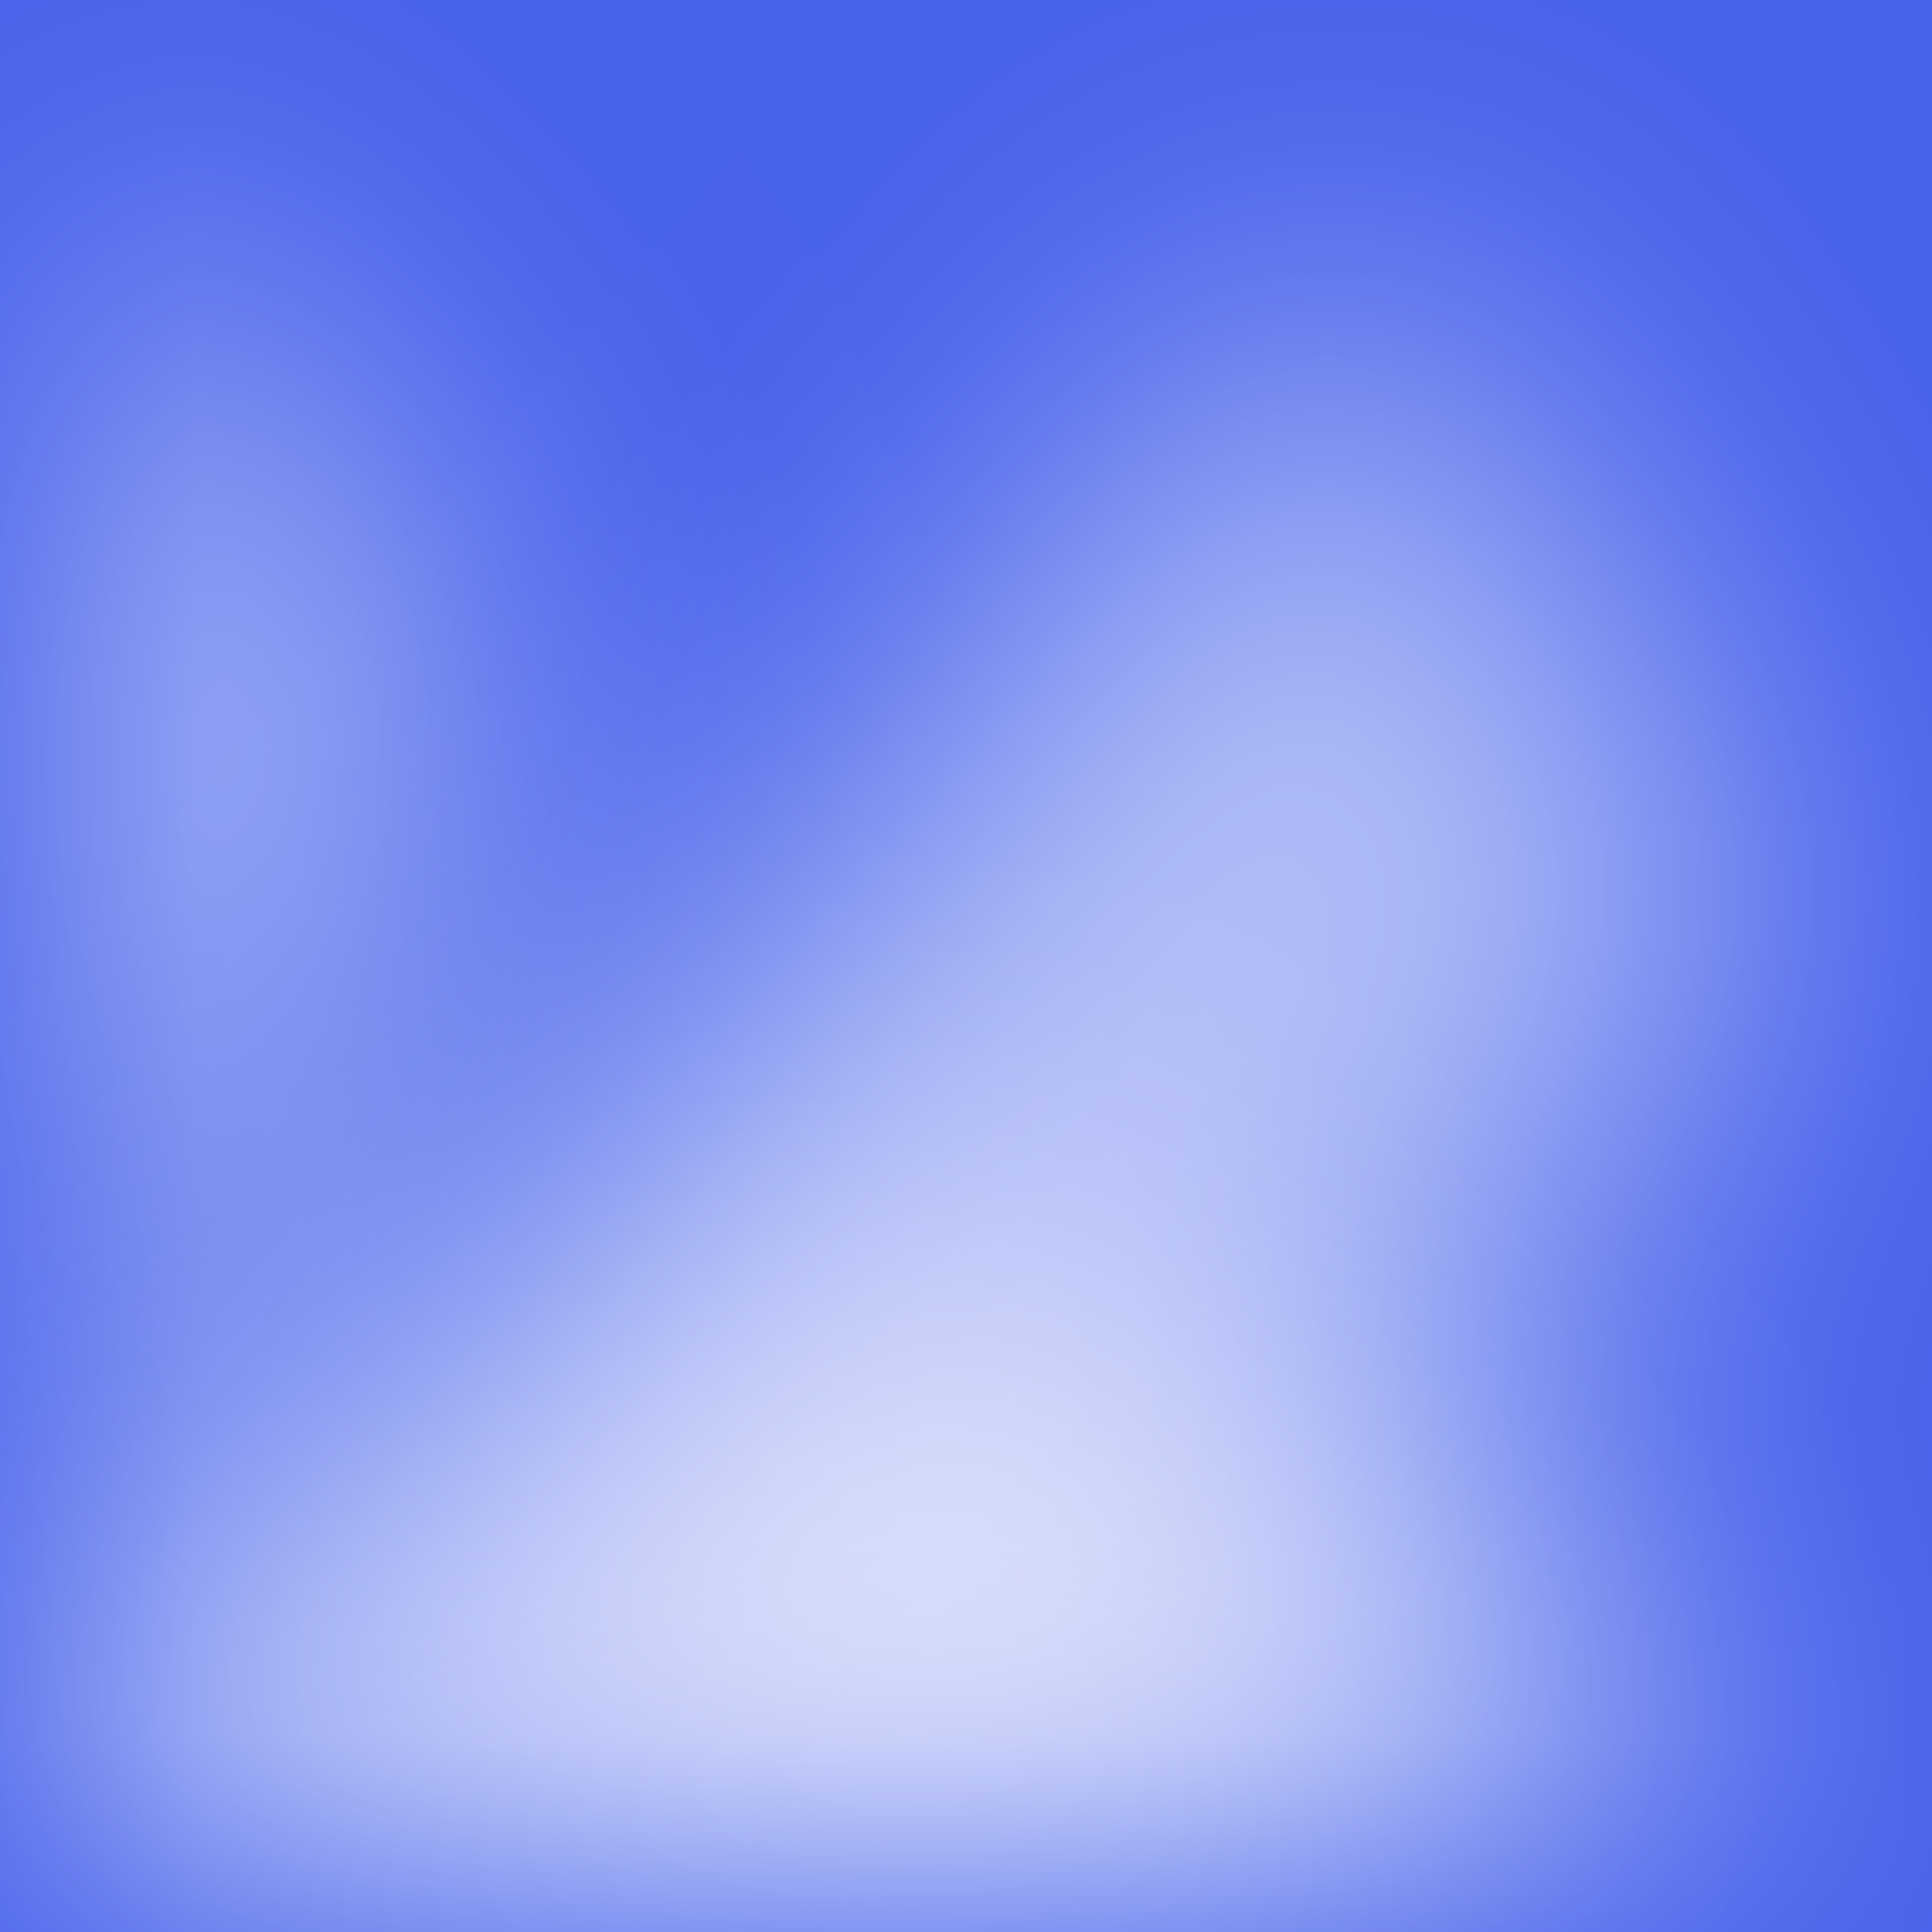
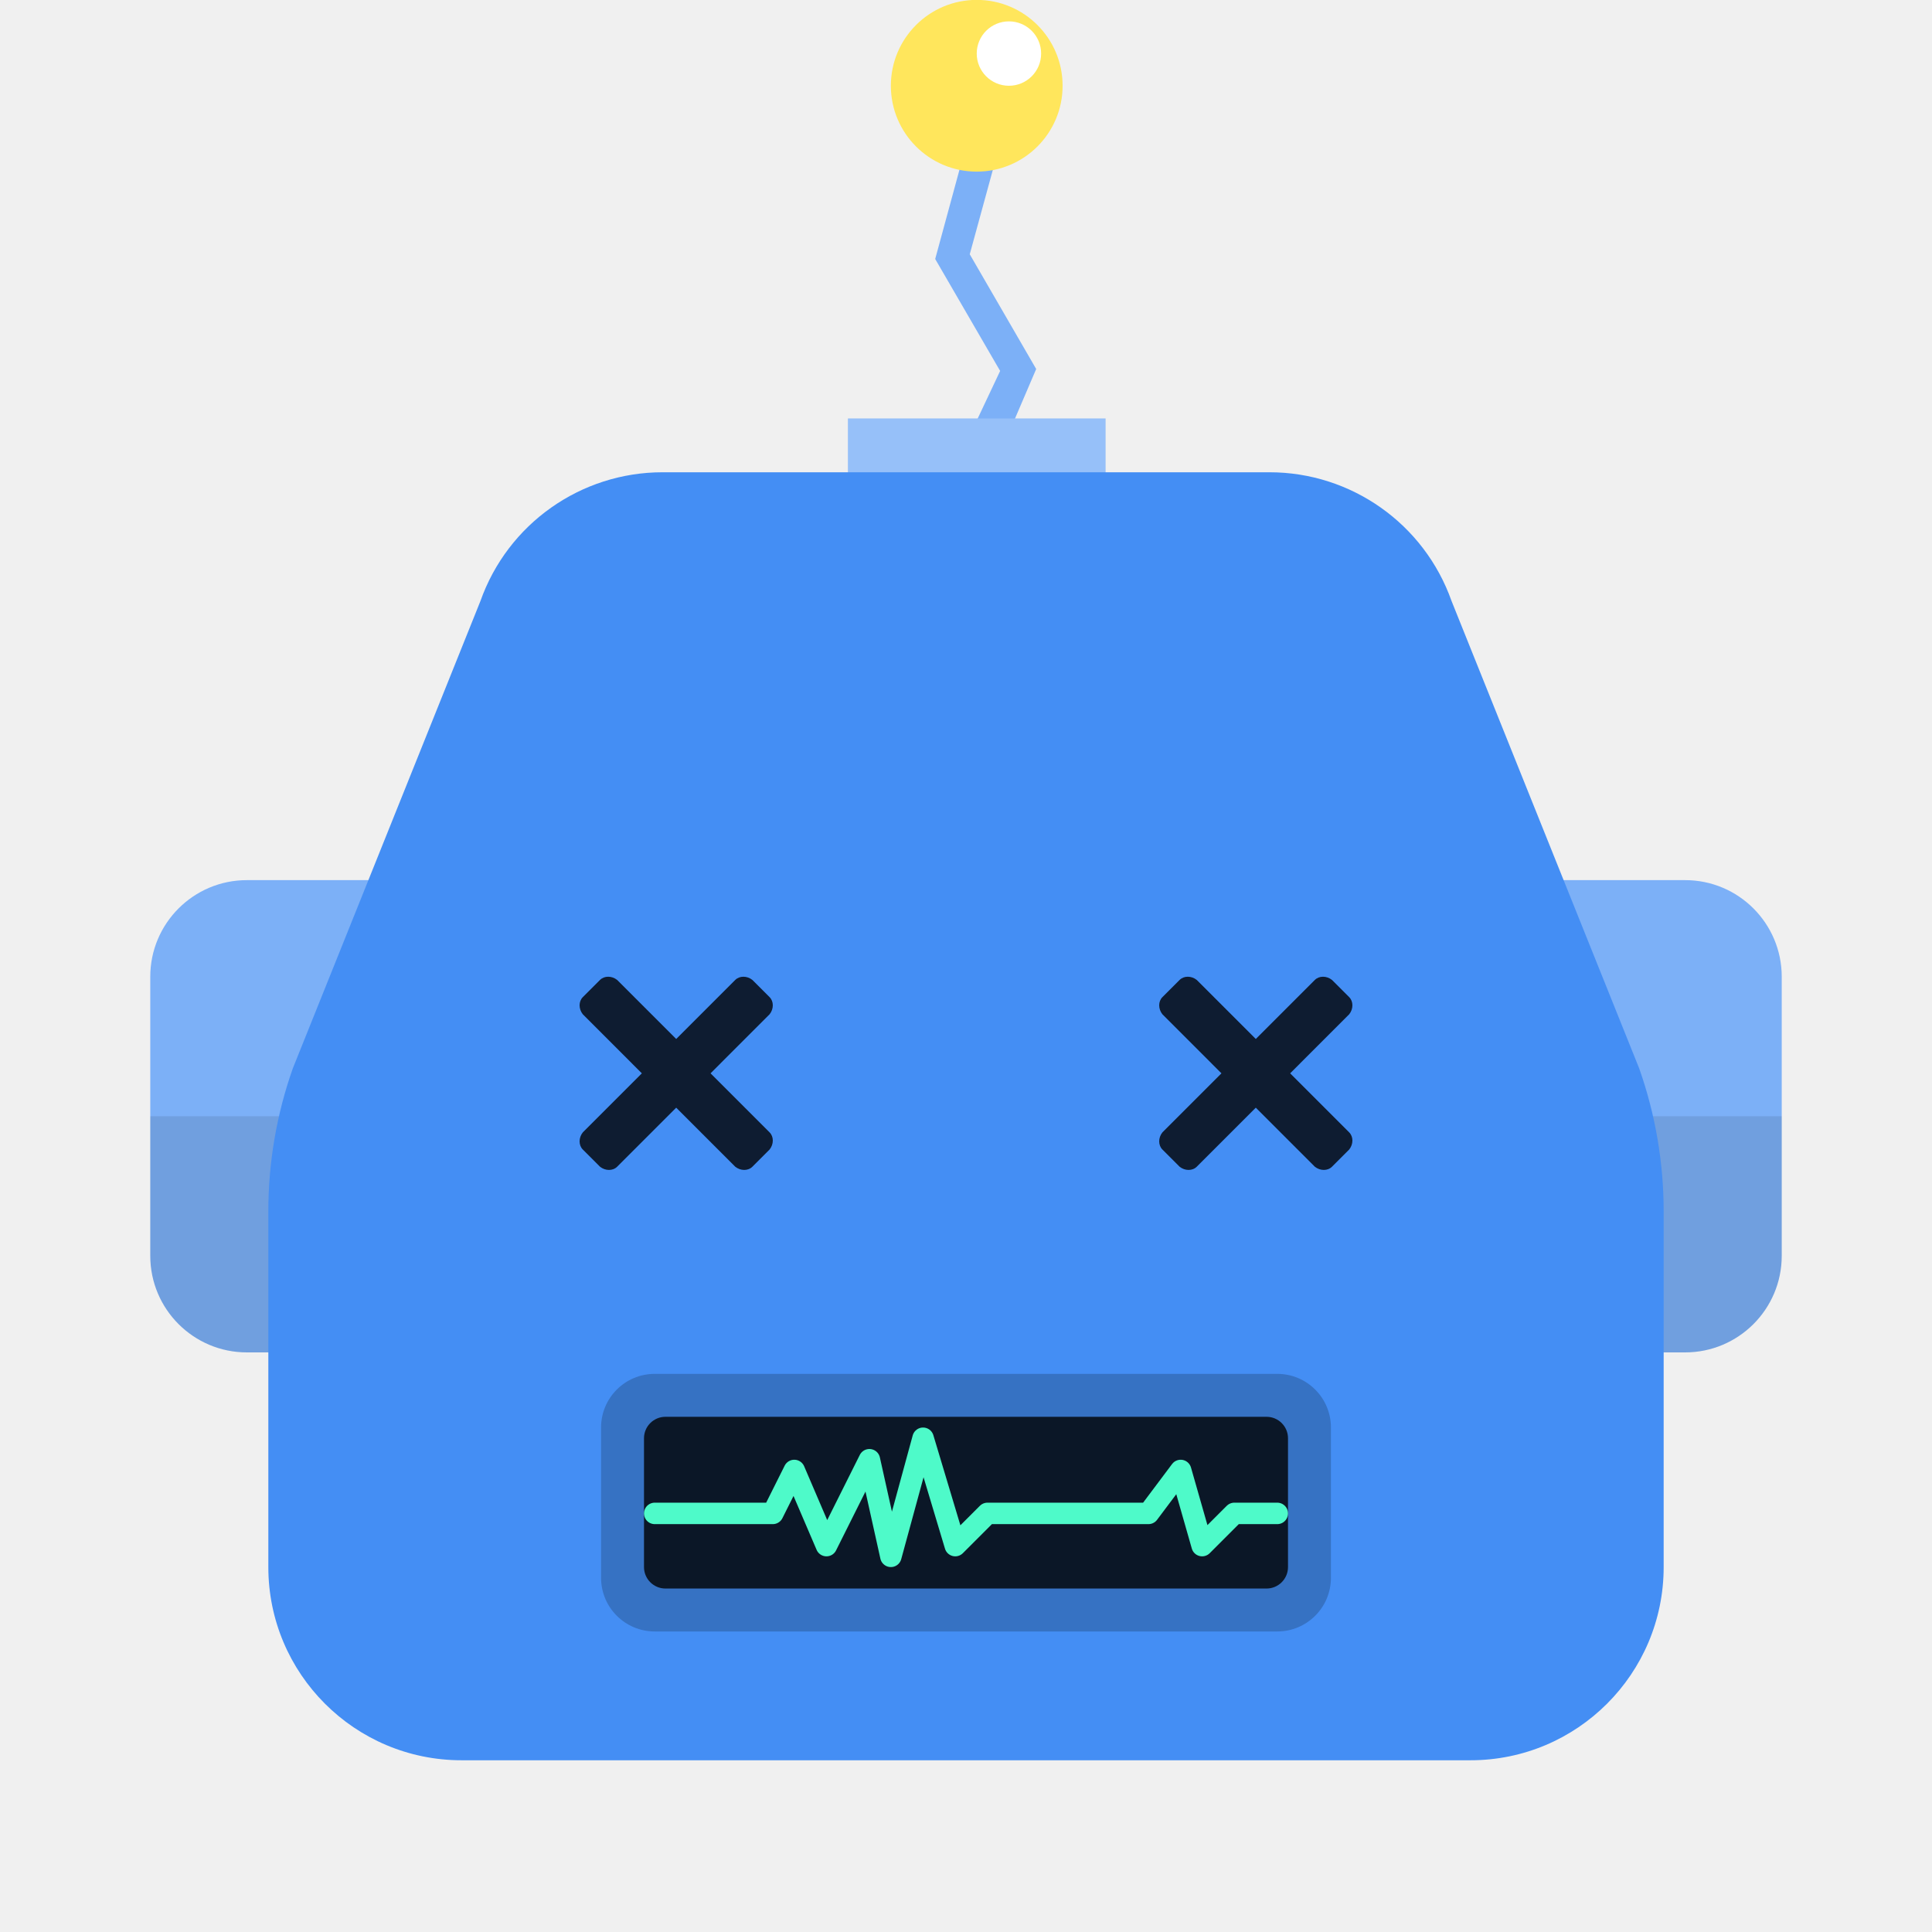
- <svg xmlns="http://www.w3.org/2000/svg" viewBox="0 0 100 100" fill="none" shape-rendering="auto" aria-hidden="true">
+ <svg xmlns="http://www.w3.org/2000/svg" viewBox="0 0 180 180" fill="none" shape-rendering="auto" aria-hidden="true">
  <defs>
-     <g id="shape-a-752e735f">
-       <path d="M42.6 147.4H0L48 1.9h54l48 145.5h-42.7L75.5 42h-1.1zm-8-57.4h80.1v29.6h-80z" fill="white" />
+     <g id="sides-square-e3ab8c6b">
+       <mask id="sidesSquare-a" style="mask-type:luminance">
+         <rect x="8" y="16" width="36" height="44" rx="9" fill="white" />
+         <rect x="124" y="16" width="36" height="44" rx="9" fill="white" />
+       </mask>
+       <g mask="url(#sidesSquare-a)">
+         <path d="M-6 0h180v76H-6z" fill="#448ef4" />
+         <path d="M-6 0h180v76H-6z" fill="white" fill-opacity=".3" />
+         <path fill="black" fill-opacity=".1" d="M-6 38h180v38H-6z" />
+       </g>
    </g>
-     <g id="shape-r-752e735f">
-       <path d="M17.6 147.4V1.9h62.8q16.2 0 28.3 6 12 5.8 18.9 17a50 50 0 0 1 6.7 26.5q0 15.6-7 26.3A43 43 0 0 1 108 94q-12.5 5.5-29 5.5H41.3V68.7H71q7 0 11.8-1.7a15 15 0 0 0 7.6-5.6 17 17 0 0 0 2.7-10q0-6.3-2.7-10.2a15 15 0 0 0-7.6-5.8q-4.9-2-11.8-2H57v114zm85.2-66.8 36.4 66.8h-43L60.9 80.6z" fill="white" />
+     <g id="top-antennaCrooked-e3ab8c6b">
+       <mask id="topAntennaCrooked-a" style="mask-type:luminance">
+         <path d="M47.54 34.98 43 45.59h-3.74l4.92-10.43-6.05-10.43 3.22-11.84 2.9.8-2.9 10.6z" fill="white" />
+         <path fill="white" d="M30 39.59h24v13H30z" />
+       </mask>
+       <g mask="url(#topAntennaCrooked-a)">
+         <path d="M-8 .6H92v52H-8z" fill="#448ef4" />
+         <path d="M-8 6.6H92v52H-8z" fill="white" fill-opacity=".3" />
+         <path fill="white" fill-opacity=".2" d="M30 39.59h24v13H30z" />
+       </g>
+       <circle cx="42" cy="8.59" r="8" fill="#FFE65C" />
+       <circle cx="45" cy="5.59" r="3" fill="white" />
    </g>
-     <filter id="dicebearGlass-a" x="-57" y="-56.4" width="214" height="213.4" filterUnits="userSpaceOnUse" color-interpolation-filters="sRGB">
-       <feFlood flood-opacity="0" result="r0" />
-       <feBlend in="SourceGraphic" in2="r0" result="r1" />
-       <feGaussianBlur stdDeviation="16" result="r2" />
-     </filter>
-     <filter id="dicebearGlass-b" x="-57" y="-56.4" width="214" height="213.4" filterUnits="userSpaceOnUse" color-interpolation-filters="sRGB">
-       <feFlood flood-opacity="0" result="r0" />
-       <feBlend in="SourceGraphic" in2="r0" result="r1" />
-       <feGaussianBlur stdDeviation="16" result="r2" />
-     </filter>
-     <g id="animation-none-752e735f" />
-     <clipPath id="clip-752e735f">
-       <rect width="100" height="100" rx="0" ry="0" />
+     <g id="head-square04-e3ab8c6b">
+       <mask id="headSquare04-a" style="mask-type:luminance">
+         <path fill-rule="evenodd" clip-rule="evenodd" d="M0 102V68.85a40 40 0 0 1 2.28-13.31L19.76 12A18 18 0 0 1 36.74 0h56.52a18 18 0 0 1 16.98 12l17.48 43.54a40 40 0 0 1 2.28 13.3V102a18 18 0 0 1-18 18H18a18 18 0 0 1-18-18" fill="white" />
+       </mask>
+       <g mask="url(#headSquare04-a)">
+         <path d="M-2-2h134v124H-2z" fill="#448ef4" />
+       </g>
+     </g>
+     <g id="mouth-diagram-e3ab8c6b">
+       <rect width="68" height="24" rx="5" fill="black" fill-opacity=".2" />
+       <rect x="4" y="4" width="60" height="16" rx="2" fill="black" fill-opacity=".8" />
+       <path d="M5 13h11l2-4 3 7 4-8 2 9 3-11 3 10 3-3h15l3-4 2 7 3-3h4" stroke="#4EFAC9" stroke-width="2" stroke-linecap="round" stroke-linejoin="round" />
+     </g>
+     <g id="eyes-dizzy-e3ab8c6b">
+       <path d="M30.5 15.3c.4-.4 1.1-.4 1.6 0l1.6 1.6c.4.4.4 1.1 0 1.6L28.2 24l5.5 5.5c.4.4.4 1.1 0 1.6l-1.6 1.6c-.4.4-1.1.4-1.6 0L25 27.2l-5.5 5.5c-.4.4-1.1.4-1.6 0l-1.6-1.6c-.4-.4-.4-1.1 0-1.6l5.5-5.5-5.5-5.5c-.4-.5-.4-1.2 0-1.6l1.6-1.6c.4-.4 1.1-.4 1.6 0l5.5 5.5zm54 0c.4-.4 1.1-.4 1.6 0l1.6 1.6c.4.4.4 1.1 0 1.6L82.2 24l5.5 5.5c.4.4.4 1.1 0 1.6l-1.6 1.6c-.4.4-1.1.4-1.6 0L79 27.2l-5.5 5.5c-.4.4-1.1.4-1.6 0l-1.6-1.6c-.4-.4-.4-1.1 0-1.6l5.5-5.5-5.5-5.5c-.4-.5-.4-1.2 0-1.6l1.6-1.6c.4-.4 1.1-.4 1.6 0l5.5 5.5z" fill="black" fill-opacity=".8" />
+     </g>
+     <clipPath id="clip-e3ab8c6b">
+       <rect width="180" height="180" rx="0" ry="0" />
    </clipPath>
  </defs>
-   <g clip-path="url(#clip-752e735f)">
-     <rect width="100" height="100" fill="#4762eb" />
-     <g style="mix-blend-mode:screen" opacity=".6" filter="url(#dicebearGlass-a)">
-       <g class="dbgl-p2">
-         <use transform="translate(-25 -24.4) translate(-2.33715, 63.55207) rotate(-121.6308, 75, 74.7)" href="#shape-a-752e735f" />
-       </g>
-     </g>
-     <g style="mix-blend-mode:screen" opacity=".6" filter="url(#dicebearGlass-b)">
-       <g class="dbgl-p1">
-         <use transform="translate(-25 -24.4) translate(-65.96235, 46.75309) rotate(-131.4866, 75, 74.7)" href="#shape-r-752e735f" />
-       </g>
-     </g>
-     <use href="#animation-none-752e735f" />
+   <g clip-path="url(#clip-e3ab8c6b)">
+     <use transform="translate(6 66)" href="#sides-square-e3ab8c6b" />
+     <use transform="translate(49 -.6)" href="#top-antennaCrooked-e3ab8c6b" />
+     <use transform="translate(25 44)" href="#head-square04-e3ab8c6b" />
+     <use transform="translate(56 128)" href="#mouth-diagram-e3ab8c6b" />
+     <use transform="translate(38 76)" href="#eyes-dizzy-e3ab8c6b" />
  </g>
</svg>
